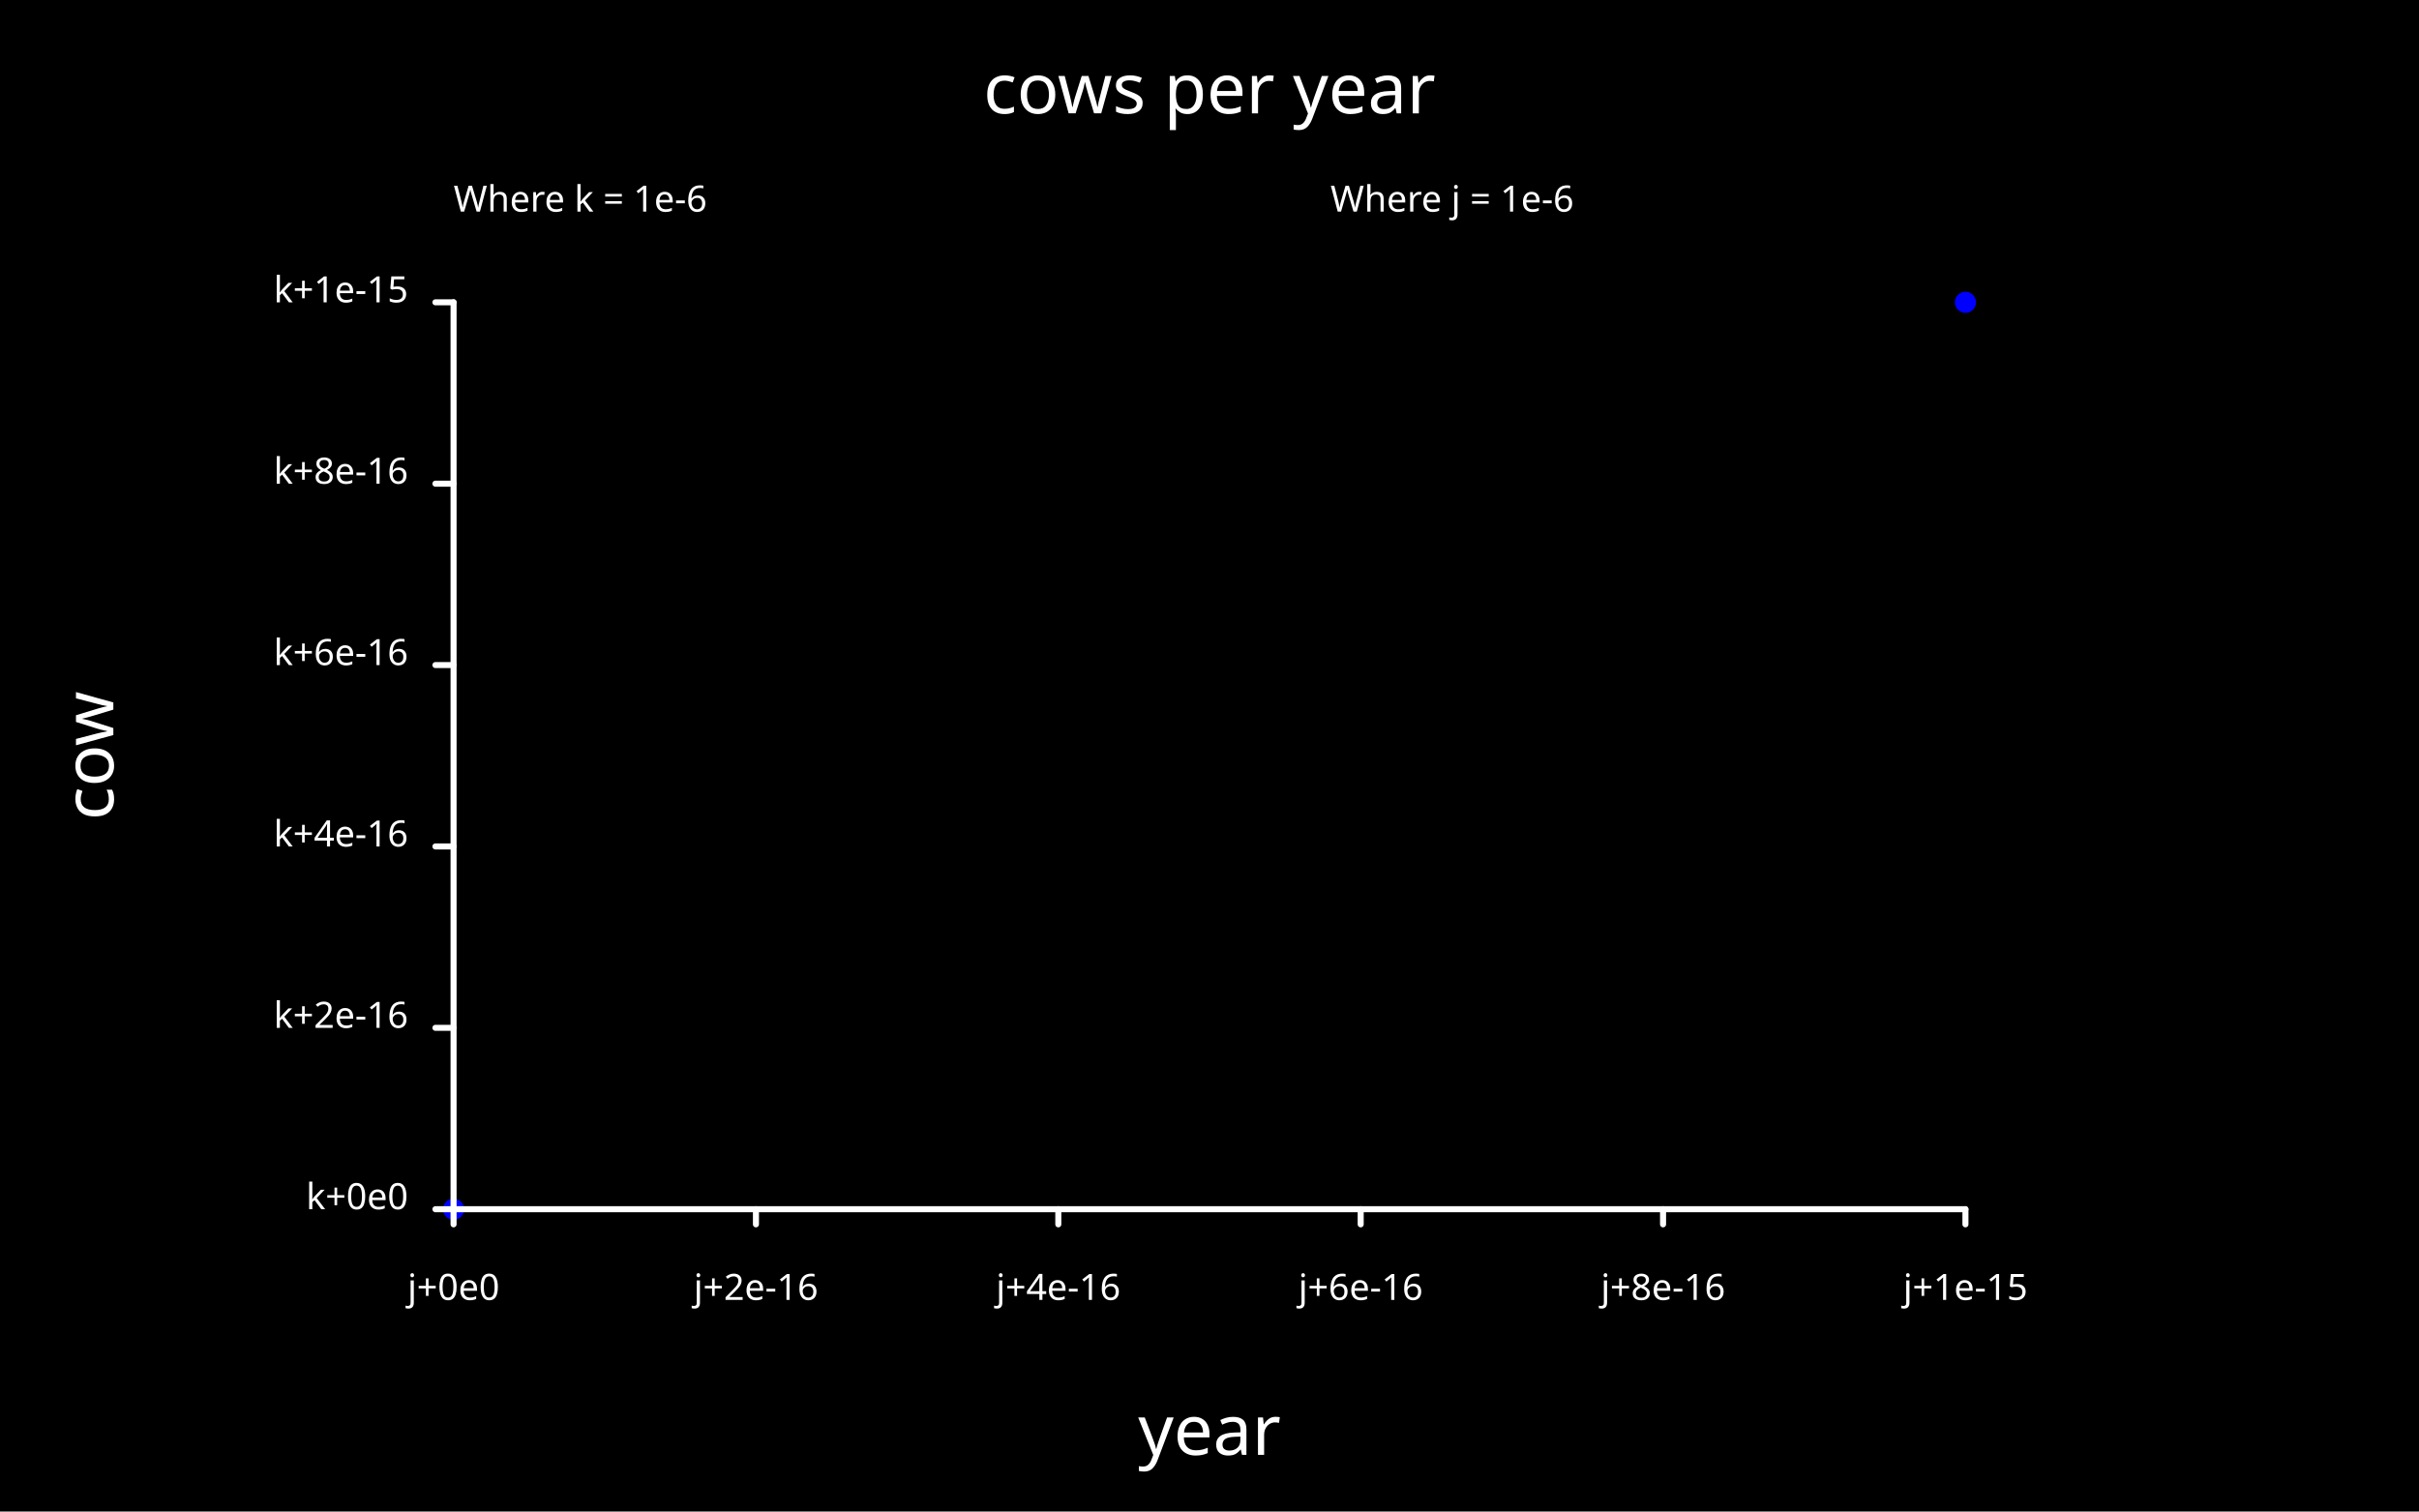
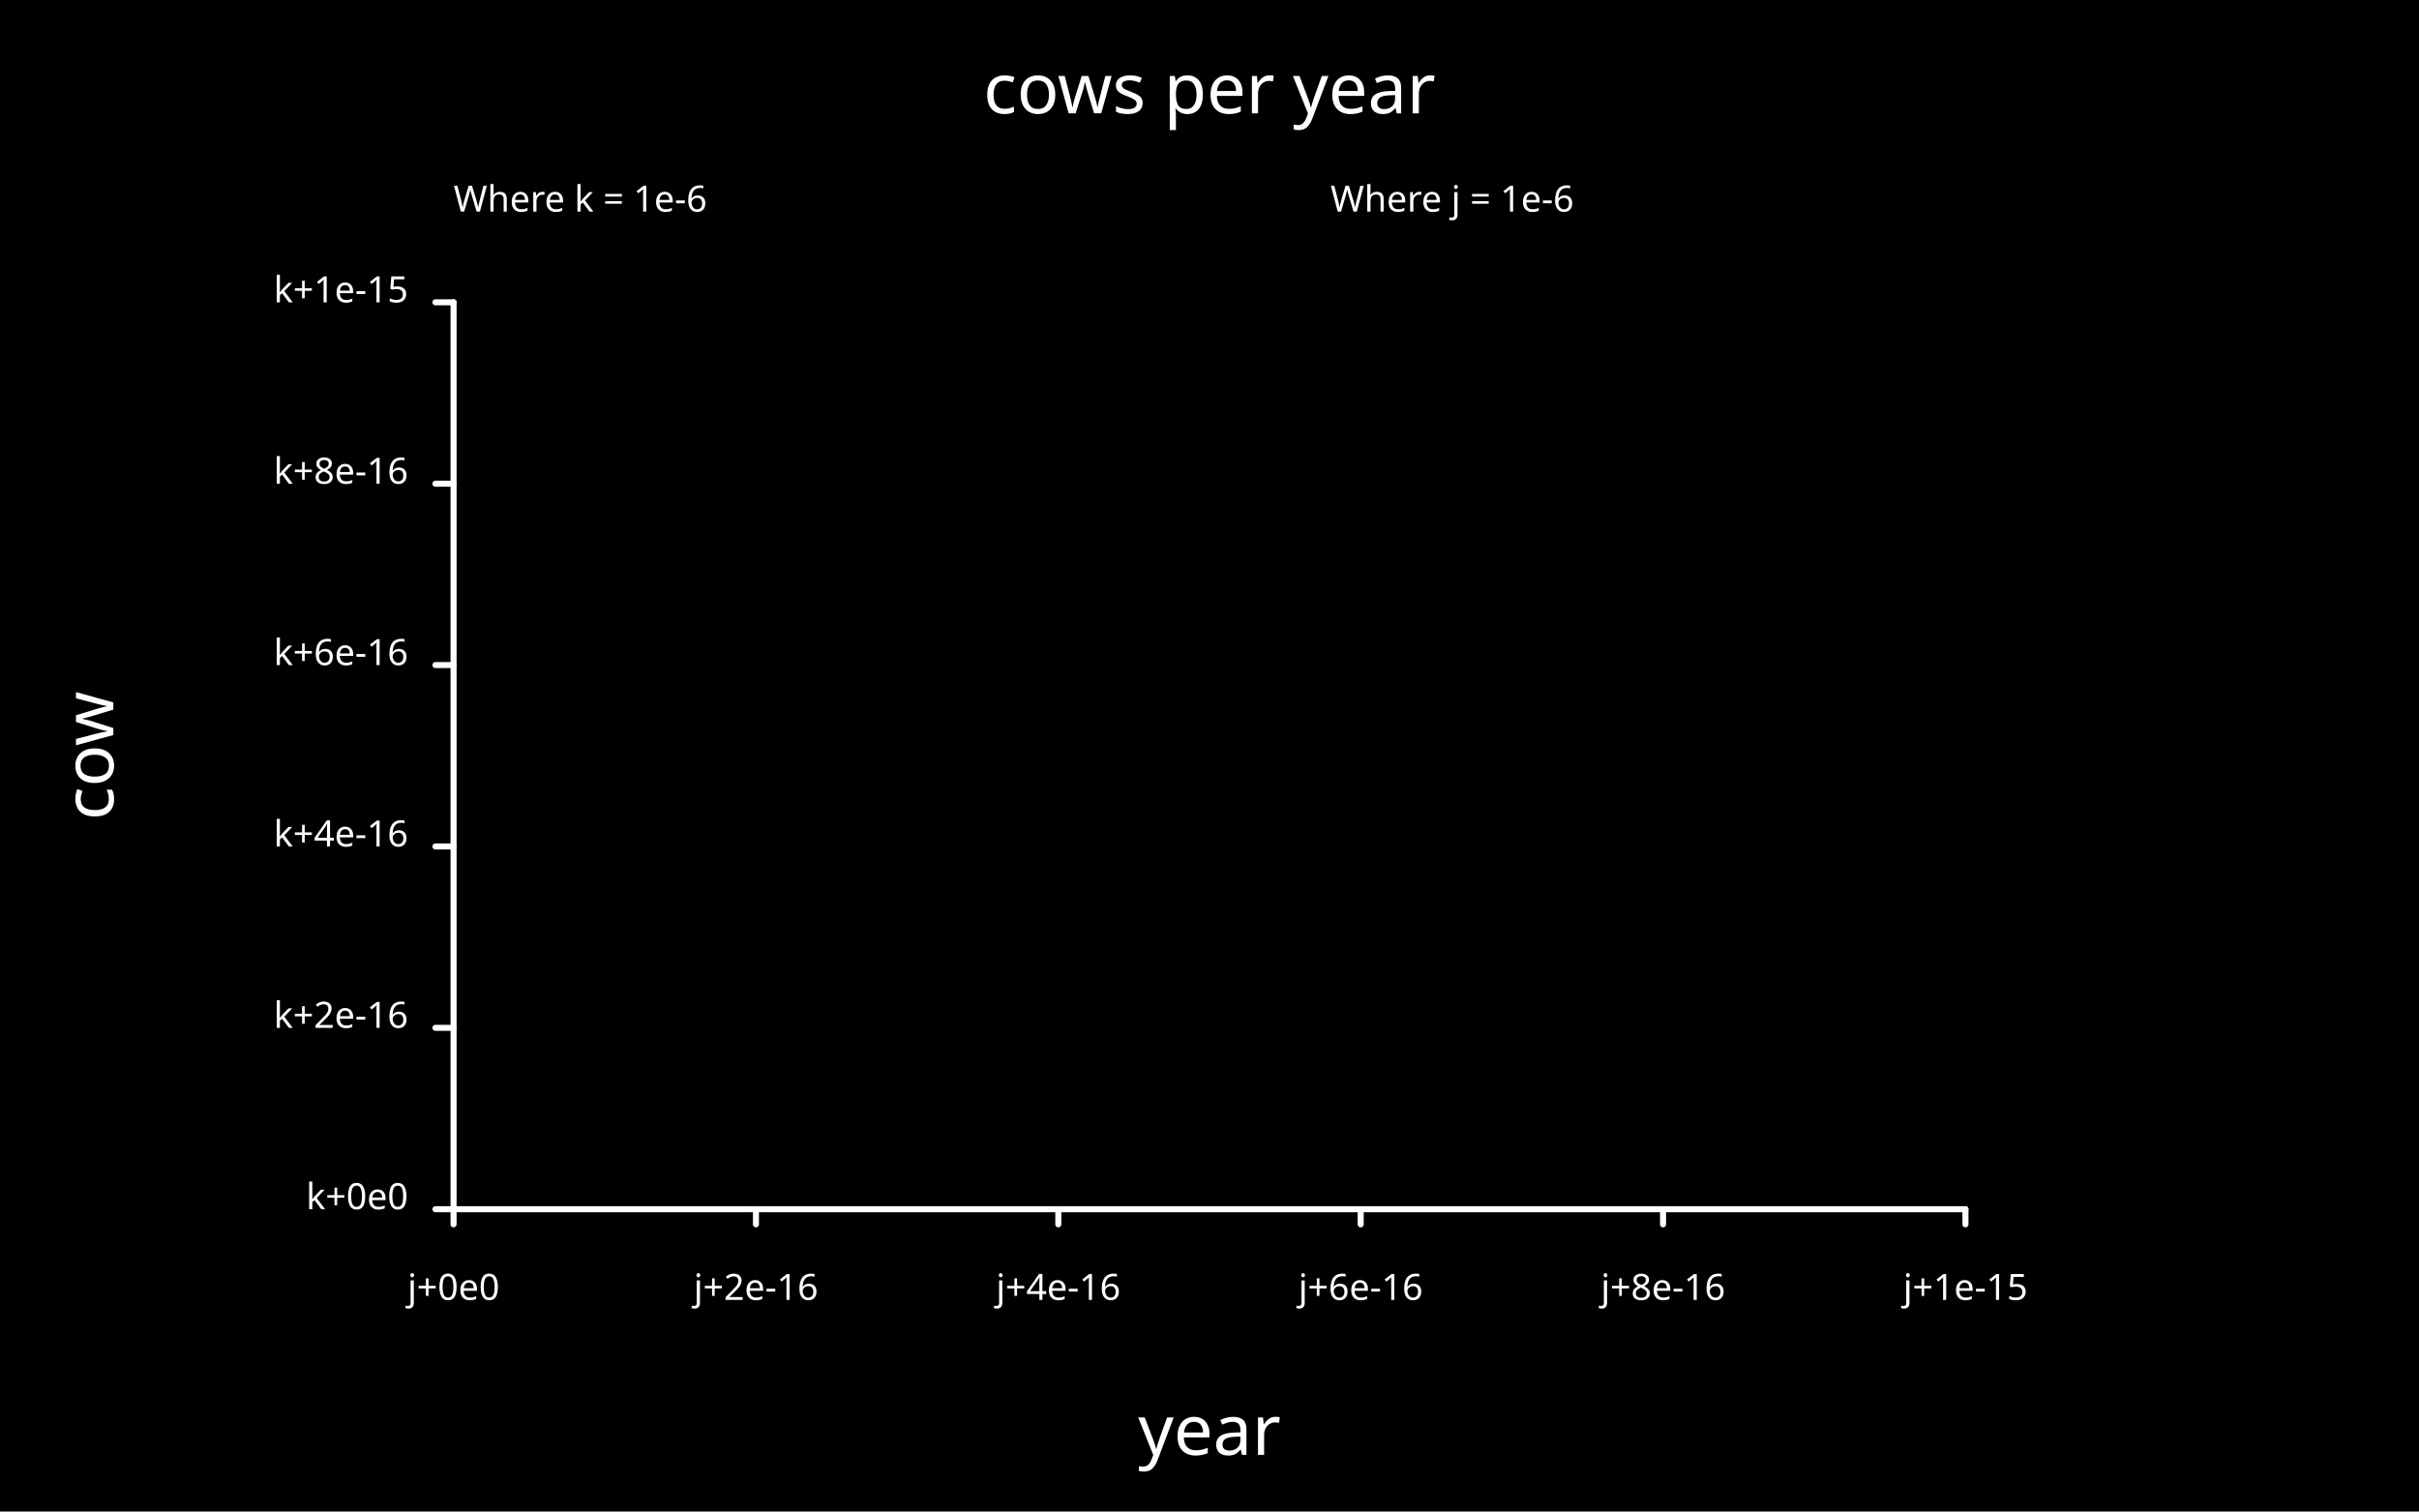
<svg xmlns="http://www.w3.org/2000/svg" class="poloto" width="800" height="500" viewBox="0 0 800 500">
  <style>.poloto {stroke-linecap:round;font-family: sans-serif;stroke-width:2;}.scatter{stroke-width:7}.poloto_text{fill: white;}.poloto_axis_lines{stroke: white;stoke-width:3;fill:none}.poloto_background{fill: black;}.poloto0stroke{stroke:  blue;}.poloto1stroke{stroke:  red;}.poloto2stroke{stroke:  green;}.poloto3stroke{stroke:  gold;}.poloto4stroke{stroke:  aqua;}.poloto5stroke{stroke:  brown;}.poloto6stroke{stroke:  lime;}.poloto7stroke{stroke:  chocolate;}.poloto0fill{fill:blue;}.poloto1fill{fill:red;}.poloto2fill{fill:green;}.poloto3fill{fill:gold;}.poloto4fill{fill:aqua;}.poloto5fill{fill:brown;}.poloto6fill{fill:lime;}.poloto7fill{fill:chocolate;}</style>
  <rect class="poloto_background" fill="white" x="0" y="0" width="800" height="500" />
-   <path class="scatter poloto0stroke" d=" M 150 400 h 0 M 650 100 h 0" />
+   <path class="scatter poloto0stroke" d="" />
  <text class="poloto_text" alignment-baseline="middle" text-anchor="start" font-size="large" x="675" y="100" />
  <text class="poloto_text" alignment-baseline="middle" text-anchor="start" x="440" y="70">Where j = 1e-6</text>
  <line class="poloto_axis_lines" stroke="black" x1="150" x2="150" y1="400" y2="405" />
  <text class="poloto_text" alignment-baseline="start" text-anchor="middle" x="150" y="430">j+0e0</text>
  <line class="poloto_axis_lines" stroke="black" x1="250" x2="250" y1="400" y2="405" />
  <text class="poloto_text" alignment-baseline="start" text-anchor="middle" x="250" y="430">j+2e-16</text>
  <line class="poloto_axis_lines" stroke="black" x1="350" x2="350" y1="400" y2="405" />
  <text class="poloto_text" alignment-baseline="start" text-anchor="middle" x="350" y="430">j+4e-16</text>
  <line class="poloto_axis_lines" stroke="black" x1="450" x2="450" y1="400" y2="405" />
  <text class="poloto_text" alignment-baseline="start" text-anchor="middle" x="450" y="430">j+6e-16</text>
  <line class="poloto_axis_lines" stroke="black" x1="550" x2="550" y1="400" y2="405" />
  <text class="poloto_text" alignment-baseline="start" text-anchor="middle" x="550" y="430">j+8e-16</text>
  <line class="poloto_axis_lines" stroke="black" x1="650" x2="650" y1="400" y2="405" />
  <text class="poloto_text" alignment-baseline="start" text-anchor="middle" x="650" y="430">j+1e-15</text>
  <text class="poloto_text" alignment-baseline="middle" text-anchor="start" x="150" y="70">Where k = 1e-6</text>
  <line class="poloto_axis_lines" stroke="black" x1="150" x2="144" y1="400" y2="400" />
  <text class="poloto_text" alignment-baseline="middle" text-anchor="end" x="135" y="400">k+0e0</text>
  <line class="poloto_axis_lines" stroke="black" x1="150" x2="144" y1="340" y2="340" />
  <text class="poloto_text" alignment-baseline="middle" text-anchor="end" x="135" y="340">k+2e-16</text>
  <line class="poloto_axis_lines" stroke="black" x1="150" x2="144" y1="280" y2="280" />
  <text class="poloto_text" alignment-baseline="middle" text-anchor="end" x="135" y="280">k+4e-16</text>
  <line class="poloto_axis_lines" stroke="black" x1="150" x2="144" y1="220" y2="220" />
  <text class="poloto_text" alignment-baseline="middle" text-anchor="end" x="135" y="220">k+6e-16</text>
  <line class="poloto_axis_lines" stroke="black" x1="150" x2="144" y1="160" y2="160" />
  <text class="poloto_text" alignment-baseline="middle" text-anchor="end" x="135" y="160">k+8e-16</text>
  <line class="poloto_axis_lines" stroke="black" x1="150" x2="144" y1="100" y2="100" />
  <text class="poloto_text" alignment-baseline="middle" text-anchor="end" x="135" y="100">k+1e-15</text>
  <text class="poloto_text" alignment-baseline="start" text-anchor="middle" font-size="x-large" x="400" y="37.5">cows per year</text>
  <text class="poloto_text" alignment-baseline="start" text-anchor="middle" font-size="x-large" x="400" y="481.25">year</text>
  <text class="poloto_text" alignment-baseline="start" text-anchor="middle" font-size="x-large" transform="rotate(-90,37.5,250)" x="37.5" y="250">cow</text>
  <path stroke="black" fill="none" class="poloto_axis_lines" d=" M 150 100 L 150 400 L 650 400" />
</svg>
